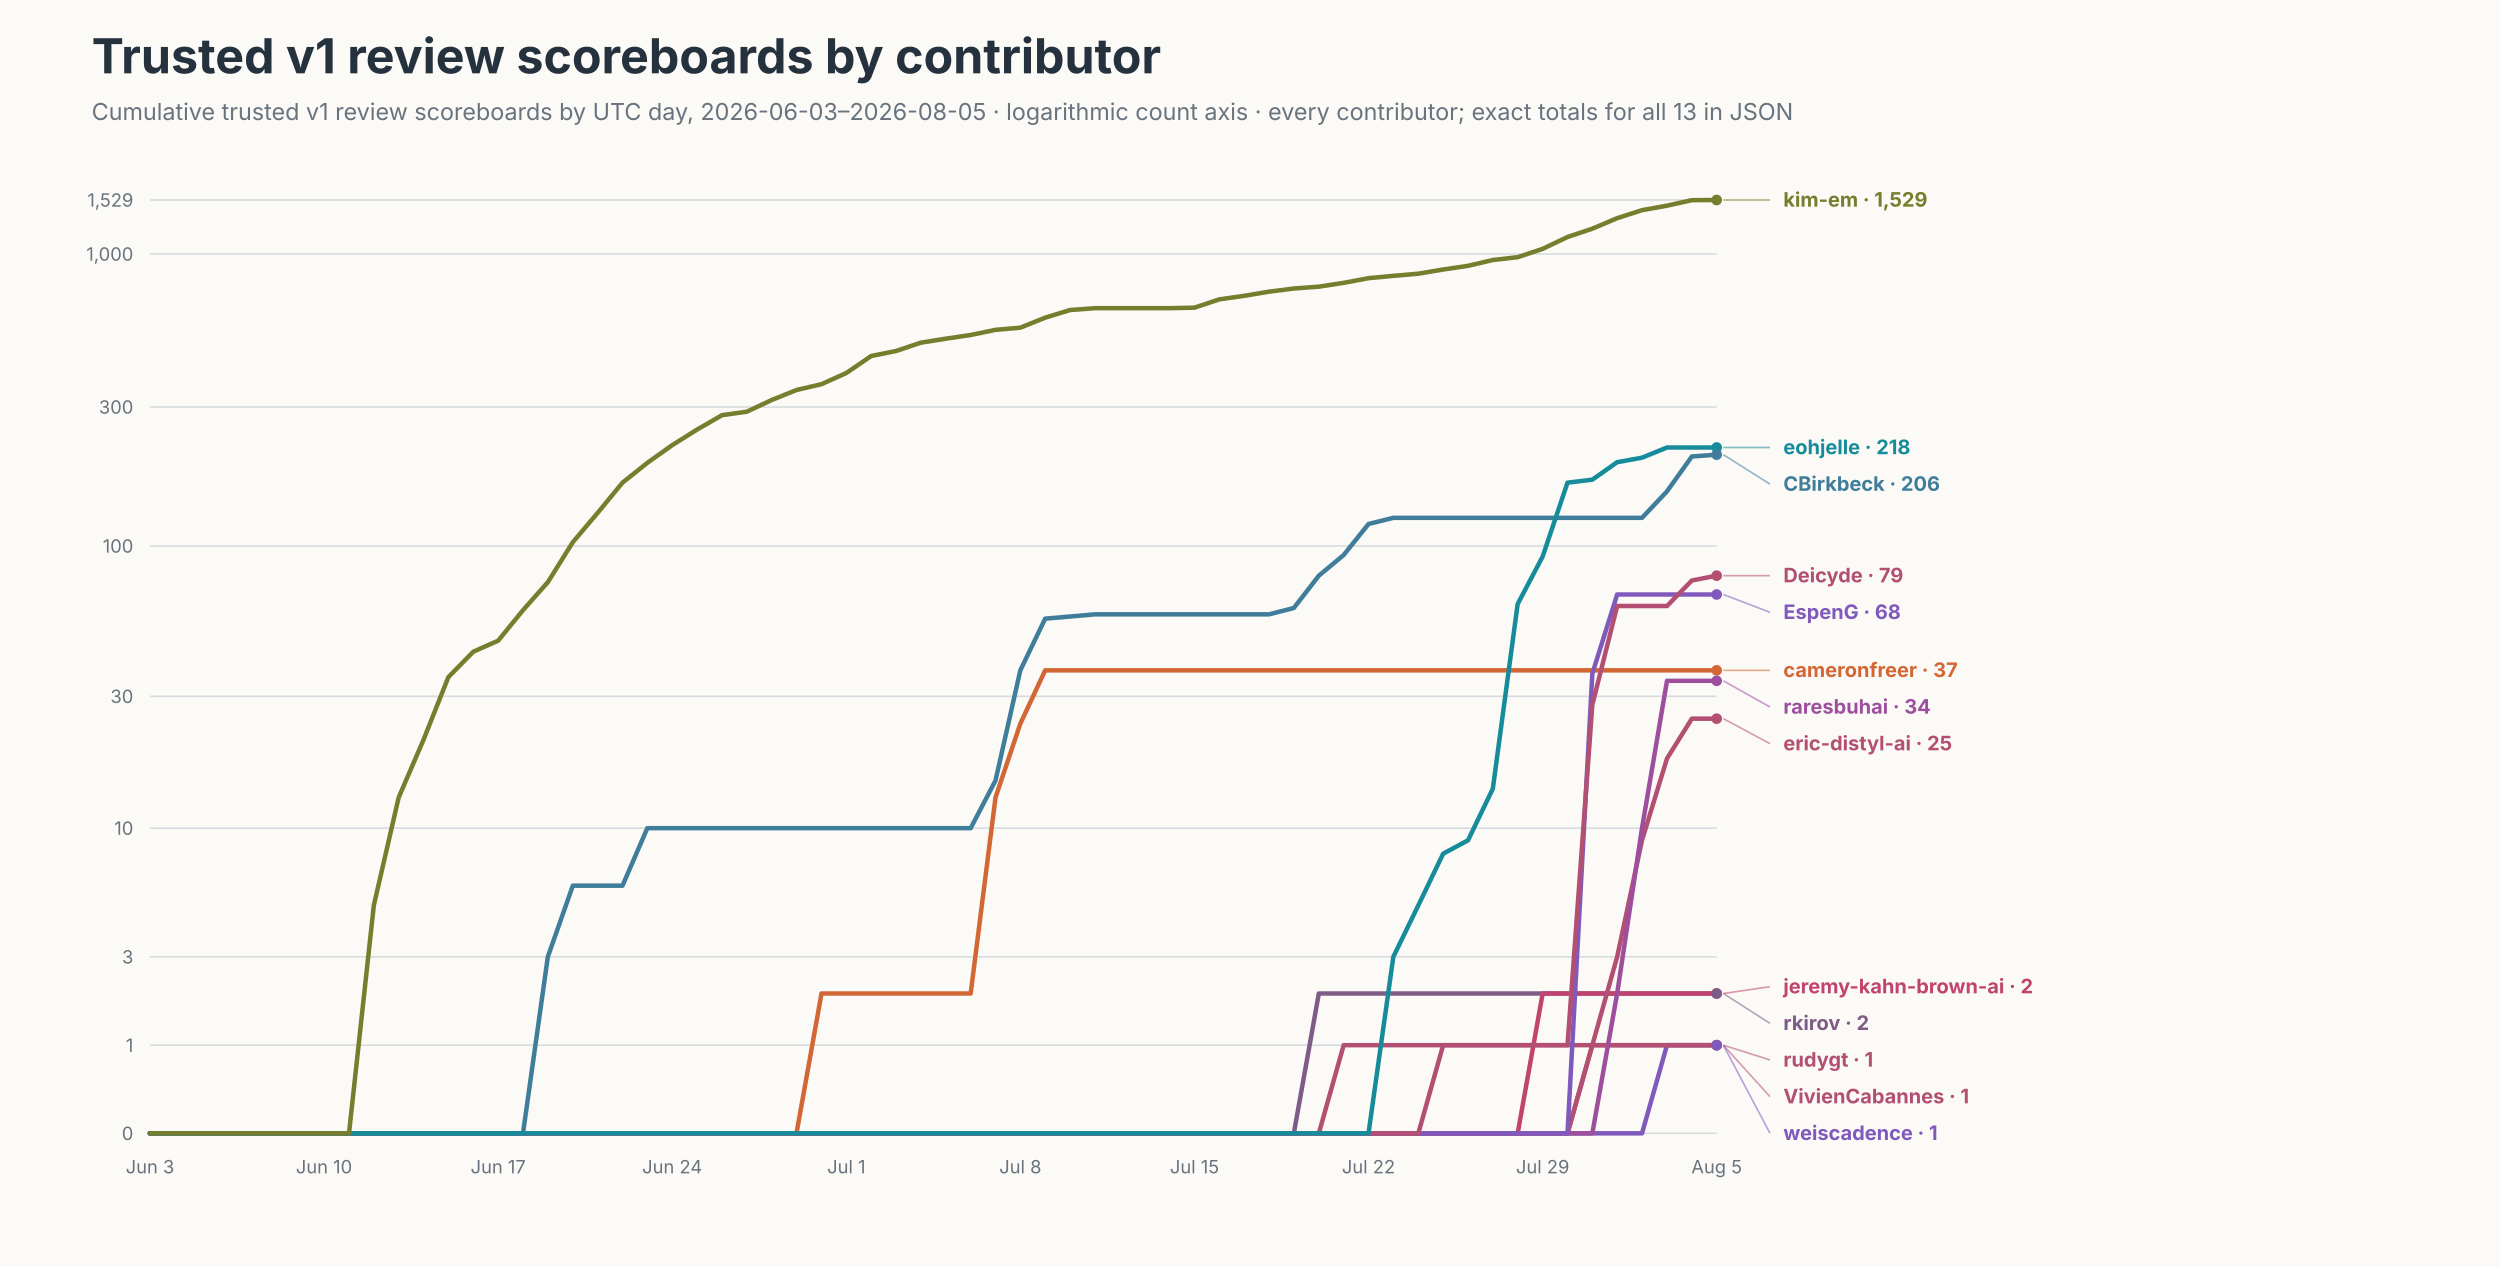
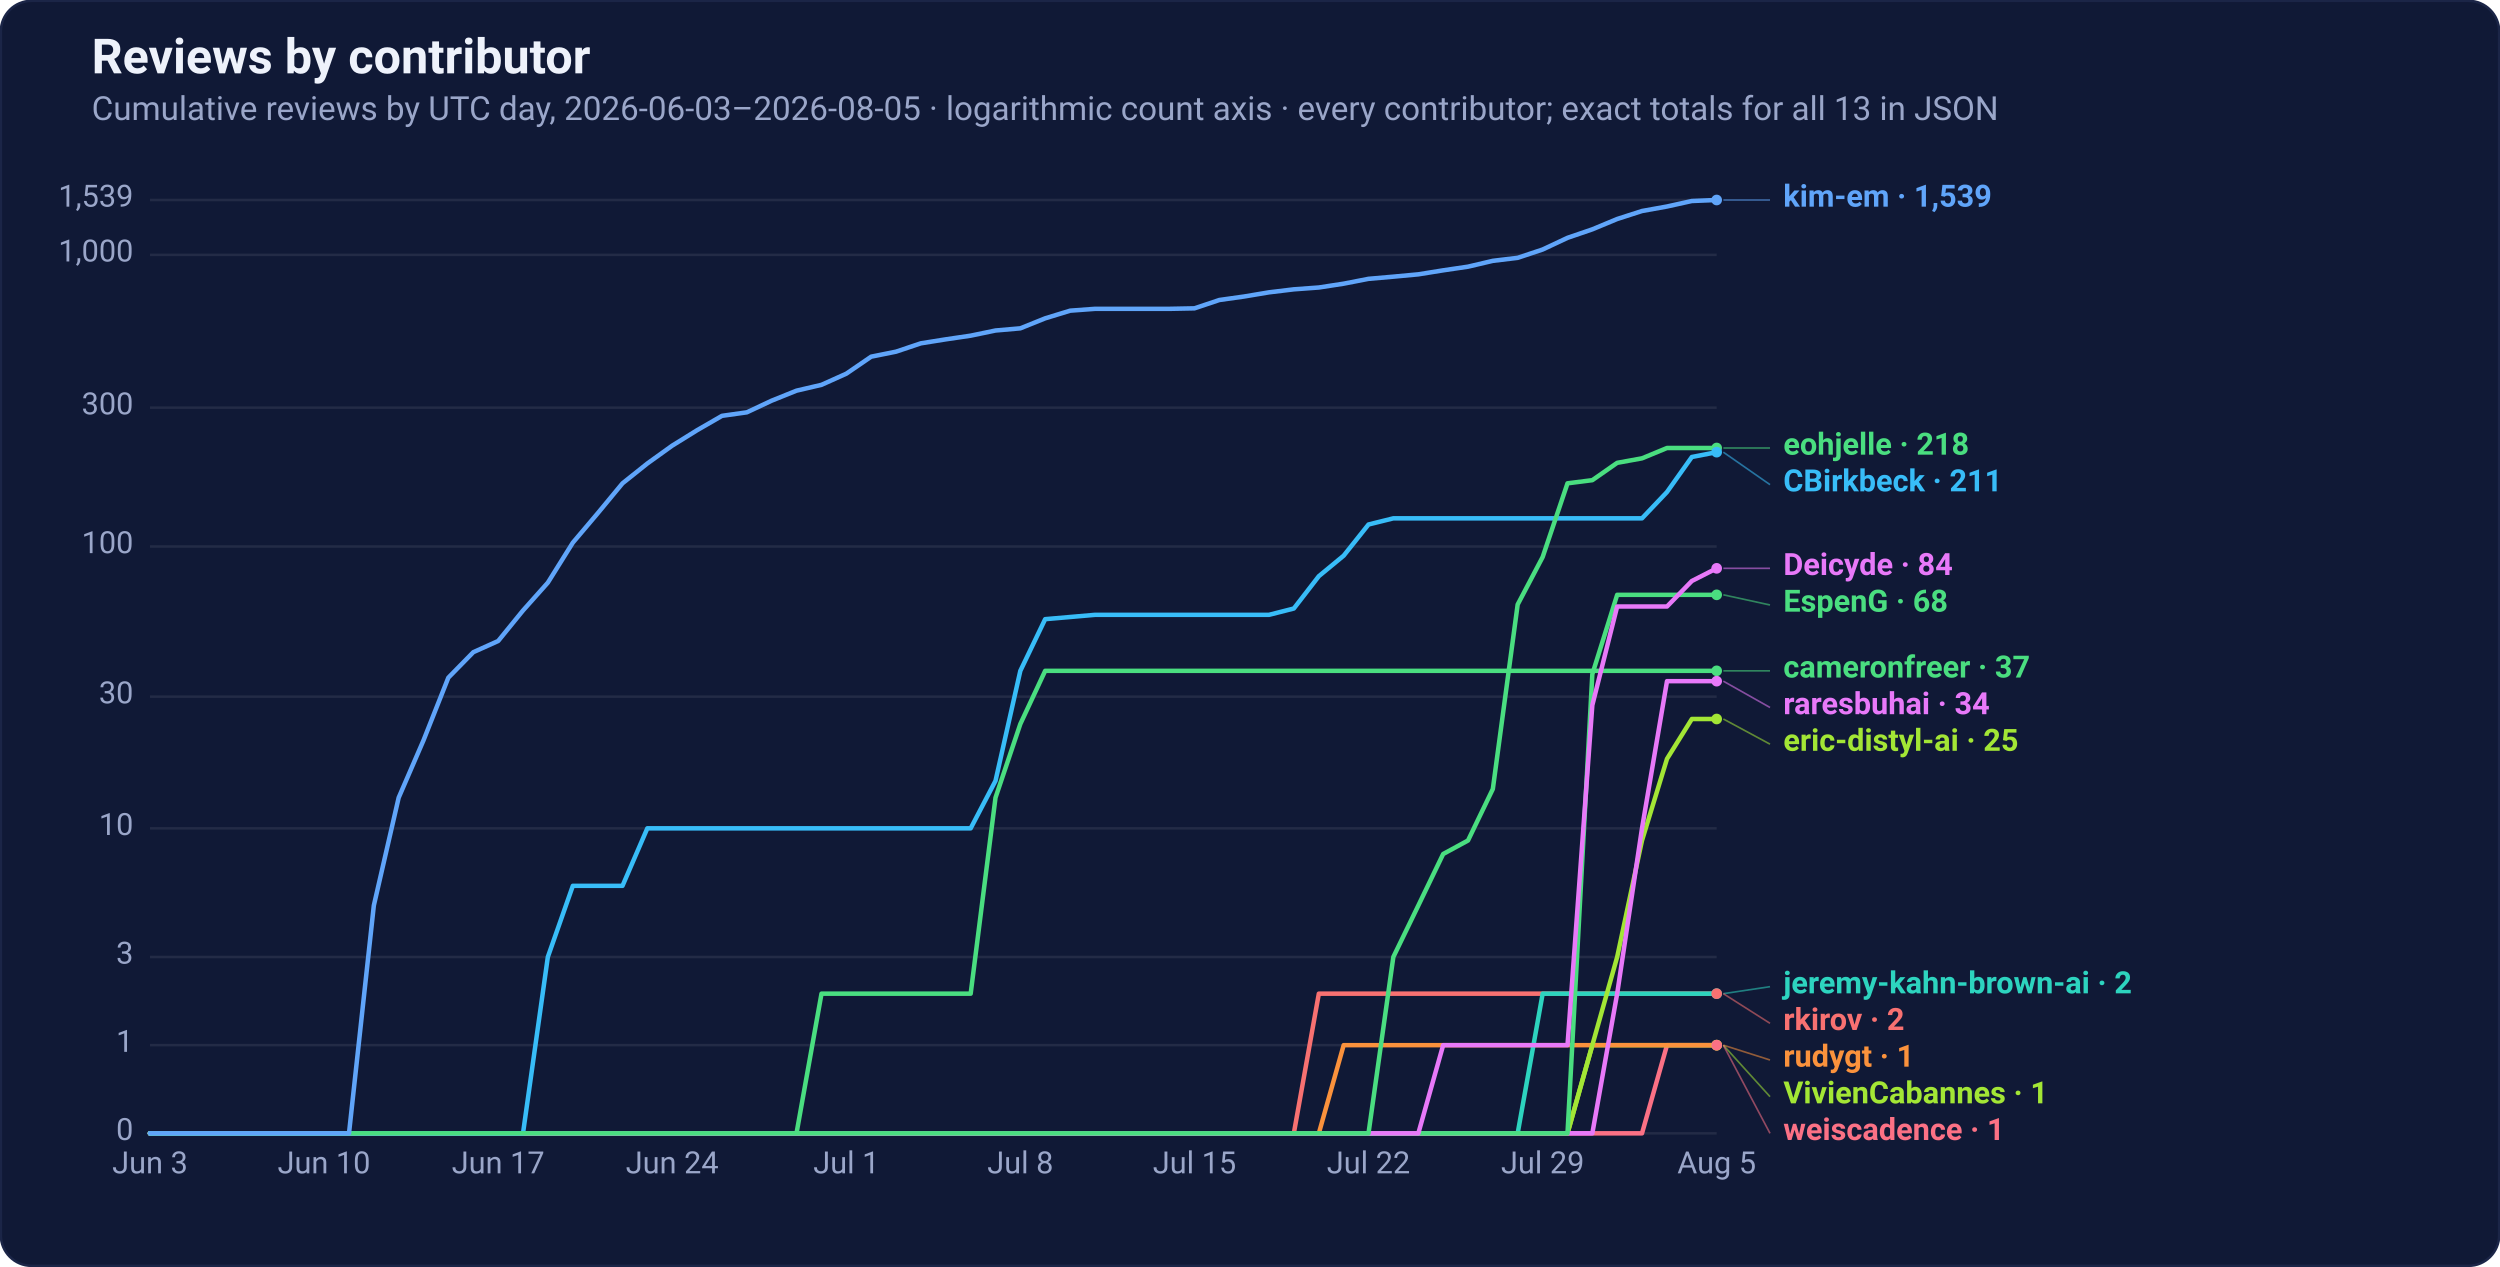
- <svg xmlns="http://www.w3.org/2000/svg" width="1500" height="760" viewBox="0 0 1500 760" role="img" aria-label="Trusted v1 review scoreboards by contributor">
-   <rect width="100%" height="100%" fill="#fbfaf7" />
-   <style>text{font-family:Inter,ui-sans-serif,system-ui,sans-serif;fill:#25313d}.title{font-size:29px;font-weight:700}.subtitle{font-size:14px;fill:#68737e}.tick{font-size:11px;fill:#68737e}.label{font-size:12px;font-weight:650}.grid{stroke:#d8dce0;stroke-width:1}.leader{stroke-width:1;opacity:.55}</style>
-   <text x="55" y="44" class="title">Trusted v1 review scoreboards by contributor</text>
-   <text x="55" y="72" class="subtitle">Cumulative trusted v1 review scoreboards by UTC day, 2026-06-03–2026-08-05 · logarithmic count axis · every contributor; exact totals for all 13 in JSON</text>
+ <svg xmlns="http://www.w3.org/2000/svg" viewBox="0 0 1500 760" role="img" aria-label="Reviews by contributor">
+   <style>text{font-family:ui-sans-serif,system-ui,-apple-system,'Segoe UI',Roboto,sans-serif;fill:#eef2fb}.title{font-size:29.1px;font-weight:600}.subtitle{font-size:19.9px;fill:#9aa6c9}.tick{font-size:18.4px;fill:#9aa6c9}.grid{stroke:rgba(255,255,255,0.08);stroke-width:1.5}.axis{stroke:rgba(255,255,255,0.18);stroke-width:1.5}.label{font-size:18.4px;font-weight:600}.leader{stroke-width:1;opacity:.55}</style>
+   <rect x="0.5" y="0.5" width="1499" height="759" rx="18.4" fill="#101936" stroke="#1b2547" stroke-width="1.5" />
+   <text x="55" y="44" class="title">Reviews by contributor</text>
+   <text x="55" y="72" class="subtitle">Cumulative reviews by UTC day, 2026-06-03–2026-08-05 · logarithmic count axis · every contributor; exact totals for all 13 in JSON</text>
  <line x1="90" y1="680.0" x2="1030" y2="680.0" class="grid" />
  <text x="80" y="684.0" text-anchor="end" class="tick">0</text>
  <line x1="90" y1="627.1" x2="1030" y2="627.1" class="grid" />
  <text x="80" y="631.1" text-anchor="end" class="tick">1</text>
-   <line x1="90" y1="574.1" x2="1030" y2="574.1" class="grid" />
-   <text x="80" y="578.1" text-anchor="end" class="tick">3</text>
-   <line x1="90" y1="496.9" x2="1030" y2="496.9" class="grid" />
-   <text x="80" y="500.9" text-anchor="end" class="tick">10</text>
-   <line x1="90" y1="417.8" x2="1030" y2="417.8" class="grid" />
-   <text x="80" y="421.8" text-anchor="end" class="tick">30</text>
-   <line x1="90" y1="327.6" x2="1030" y2="327.6" class="grid" />
-   <text x="80" y="331.6" text-anchor="end" class="tick">100</text>
-   <line x1="90" y1="244.2" x2="1030" y2="244.2" class="grid" />
-   <text x="80" y="248.2" text-anchor="end" class="tick">300</text>
-   <line x1="90" y1="152.4" x2="1030" y2="152.4" class="grid" />
-   <text x="80" y="156.4" text-anchor="end" class="tick">1,000</text>
+   <line x1="90" y1="574.2" x2="1030" y2="574.2" class="grid" />
+   <text x="80" y="578.2" text-anchor="end" class="tick">3</text>
+   <line x1="90" y1="497.0" x2="1030" y2="497.0" class="grid" />
+   <text x="80" y="501.0" text-anchor="end" class="tick">10</text>
+   <line x1="90" y1="418.0" x2="1030" y2="418.0" class="grid" />
+   <text x="80" y="422.0" text-anchor="end" class="tick">30</text>
+   <line x1="90" y1="327.9" x2="1030" y2="327.9" class="grid" />
+   <text x="80" y="331.9" text-anchor="end" class="tick">100</text>
+   <line x1="90" y1="244.6" x2="1030" y2="244.6" class="grid" />
+   <text x="80" y="248.6" text-anchor="end" class="tick">300</text>
+   <line x1="90" y1="152.9" x2="1030" y2="152.9" class="grid" />
+   <text x="80" y="156.9" text-anchor="end" class="tick">1,000</text>
  <line x1="90" y1="120.0" x2="1030" y2="120.0" class="grid" />
-   <text x="80" y="124.0" text-anchor="end" class="tick">1,529</text>
-   <polyline points="90.0,680.0 104.9,680.0 119.8,680.0 134.8,680.0 149.7,680.0 164.6,680.0 179.5,680.0 194.4,680.0 209.4,680.0 224.3,680.0 239.2,680.0 254.1,680.0 269.0,680.0 284.0,680.0 298.9,680.0 313.8,680.0 328.7,680.0 343.7,680.0 358.6,680.0 373.5,680.0 388.4,680.0 403.3,680.0 418.3,680.0 433.2,680.0 448.1,680.0 463.0,680.0 477.9,680.0 492.9,680.0 507.8,680.0 522.7,680.0 537.6,680.0 552.5,680.0 567.5,680.0 582.4,680.0 597.3,680.0 612.2,680.0 627.1,680.0 642.1,680.0 657.0,680.0 671.9,680.0 686.8,680.0 701.7,680.0 716.7,680.0 731.6,680.0 746.5,680.0 761.4,680.0 776.3,680.0 791.3,680.0 806.2,680.0 821.1,680.0 836.0,680.0 851.0,680.0 865.9,680.0 880.8,680.0 895.7,680.0 910.6,680.0 925.6,680.0 940.5,680.0 955.4,680.0 970.3,680.0 985.2,680.0 1000.2,627.1 1015.1,627.1 1030.0,627.1" fill="none" stroke="#8059bd" stroke-width="2.7" stroke-linejoin="round" stroke-linecap="round" />
-   <polyline points="90.0,680.0 104.9,680.0 119.8,680.0 134.8,680.0 149.7,680.0 164.6,680.0 179.5,680.0 194.4,680.0 209.4,680.0 224.3,680.0 239.2,680.0 254.1,680.0 269.0,680.0 284.0,680.0 298.9,680.0 313.8,680.0 328.7,680.0 343.7,680.0 358.6,680.0 373.5,680.0 388.4,680.0 403.3,680.0 418.3,680.0 433.2,680.0 448.1,680.0 463.0,680.0 477.9,680.0 492.9,680.0 507.8,680.0 522.7,680.0 537.6,680.0 552.5,680.0 567.5,680.0 582.4,680.0 597.3,680.0 612.2,680.0 627.1,680.0 642.1,680.0 657.0,680.0 671.9,680.0 686.8,680.0 701.7,680.0 716.7,680.0 731.6,680.0 746.5,680.0 761.4,680.0 776.3,680.0 791.3,680.0 806.2,680.0 821.1,680.0 836.0,680.0 851.0,680.0 865.9,680.0 880.8,680.0 895.7,680.0 910.6,680.0 925.6,680.0 940.5,680.0 955.4,627.1 970.3,627.1 985.2,627.1 1000.2,627.1 1015.1,627.1 1030.0,627.1" fill="none" stroke="#b24f72" stroke-width="2.7" stroke-linejoin="round" stroke-linecap="round" />
-   <polyline points="90.0,680.0 104.9,680.0 119.8,680.0 134.8,680.0 149.7,680.0 164.6,680.0 179.5,680.0 194.4,680.0 209.4,680.0 224.3,680.0 239.2,680.0 254.1,680.0 269.0,680.0 284.0,680.0 298.9,680.0 313.8,680.0 328.7,680.0 343.7,680.0 358.6,680.0 373.5,680.0 388.4,680.0 403.3,680.0 418.3,680.0 433.2,680.0 448.1,680.0 463.0,680.0 477.9,680.0 492.9,680.0 507.8,680.0 522.7,680.0 537.6,680.0 552.5,680.0 567.5,680.0 582.4,680.0 597.3,680.0 612.2,680.0 627.1,680.0 642.1,680.0 657.0,680.0 671.9,680.0 686.8,680.0 701.7,680.0 716.7,680.0 731.6,680.0 746.5,680.0 761.4,680.0 776.3,680.0 791.3,680.0 806.2,627.1 821.1,627.1 836.0,627.1 851.0,627.1 865.9,627.1 880.8,627.1 895.7,627.1 910.6,627.1 925.6,627.1 940.5,627.1 955.4,627.1 970.3,627.1 985.2,627.1 1000.2,627.1 1015.1,627.1 1030.0,627.1" fill="none" stroke="#b24f72" stroke-width="2.7" stroke-linejoin="round" stroke-linecap="round" />
-   <polyline points="90.0,680.0 104.9,680.0 119.8,680.0 134.8,680.0 149.7,680.0 164.6,680.0 179.5,680.0 194.4,680.0 209.4,680.0 224.3,680.0 239.2,680.0 254.1,680.0 269.0,680.0 284.0,680.0 298.9,680.0 313.8,680.0 328.7,680.0 343.7,680.0 358.6,680.0 373.5,680.0 388.4,680.0 403.3,680.0 418.3,680.0 433.2,680.0 448.1,680.0 463.0,680.0 477.9,680.0 492.9,680.0 507.8,680.0 522.7,680.0 537.6,680.0 552.5,680.0 567.5,680.0 582.4,680.0 597.3,680.0 612.2,680.0 627.1,680.0 642.1,680.0 657.0,680.0 671.9,680.0 686.8,680.0 701.7,680.0 716.7,680.0 731.6,680.0 746.5,680.0 761.4,680.0 776.3,680.0 791.3,596.1 806.2,596.1 821.1,596.1 836.0,596.1 851.0,596.1 865.9,596.1 880.8,596.1 895.7,596.1 910.6,596.1 925.6,596.1 940.5,596.1 955.4,596.1 970.3,596.1 985.2,596.1 1000.2,596.1 1015.1,596.1 1030.0,596.1" fill="none" stroke="#7f5c87" stroke-width="2.7" stroke-linejoin="round" stroke-linecap="round" />
-   <polyline points="90.0,680.0 104.9,680.0 119.8,680.0 134.8,680.0 149.7,680.0 164.6,680.0 179.5,680.0 194.4,680.0 209.4,680.0 224.3,680.0 239.2,680.0 254.1,680.0 269.0,680.0 284.0,680.0 298.9,680.0 313.8,680.0 328.7,680.0 343.7,680.0 358.6,680.0 373.5,680.0 388.4,680.0 403.3,680.0 418.3,680.0 433.2,680.0 448.1,680.0 463.0,680.0 477.9,680.0 492.9,680.0 507.8,680.0 522.7,680.0 537.6,680.0 552.5,680.0 567.5,680.0 582.4,680.0 597.3,680.0 612.2,680.0 627.1,680.0 642.1,680.0 657.0,680.0 671.9,680.0 686.8,680.0 701.7,680.0 716.7,680.0 731.6,680.0 746.5,680.0 761.4,680.0 776.3,680.0 791.3,680.0 806.2,680.0 821.1,680.0 836.0,680.0 851.0,680.0 865.9,680.0 880.8,680.0 895.7,680.0 910.6,680.0 925.6,596.1 940.5,596.1 955.4,596.1 970.3,596.1 985.2,596.1 1000.2,596.1 1015.1,596.1 1030.0,596.1" fill="none" stroke="#c0446e" stroke-width="2.7" stroke-linejoin="round" stroke-linecap="round" />
-   <polyline points="90.0,680.0 104.9,680.0 119.8,680.0 134.8,680.0 149.7,680.0 164.6,680.0 179.5,680.0 194.4,680.0 209.4,680.0 224.3,680.0 239.2,680.0 254.1,680.0 269.0,680.0 284.0,680.0 298.9,680.0 313.8,680.0 328.7,680.0 343.7,680.0 358.6,680.0 373.5,680.0 388.4,680.0 403.3,680.0 418.3,680.0 433.2,680.0 448.1,680.0 463.0,680.0 477.9,680.0 492.9,680.0 507.8,680.0 522.7,680.0 537.6,680.0 552.5,680.0 567.5,680.0 582.4,680.0 597.3,680.0 612.2,680.0 627.1,680.0 642.1,680.0 657.0,680.0 671.9,680.0 686.8,680.0 701.7,680.0 716.7,680.0 731.6,680.0 746.5,680.0 761.4,680.0 776.3,680.0 791.3,680.0 806.2,680.0 821.1,680.0 836.0,680.0 851.0,680.0 865.9,680.0 880.8,680.0 895.7,680.0 910.6,680.0 925.6,680.0 940.5,680.0 955.4,627.1 970.3,574.1 985.2,504.2 1000.2,455.1 1015.1,431.2 1030.0,431.2" fill="none" stroke="#b24f72" stroke-width="2.7" stroke-linejoin="round" stroke-linecap="round" />
-   <polyline points="90.0,680.0 104.9,680.0 119.8,680.0 134.8,680.0 149.7,680.0 164.6,680.0 179.5,680.0 194.4,680.0 209.4,680.0 224.3,680.0 239.2,680.0 254.1,680.0 269.0,680.0 284.0,680.0 298.9,680.0 313.8,680.0 328.7,680.0 343.7,680.0 358.6,680.0 373.5,680.0 388.4,680.0 403.3,680.0 418.3,680.0 433.2,680.0 448.1,680.0 463.0,680.0 477.9,680.0 492.9,680.0 507.8,680.0 522.7,680.0 537.6,680.0 552.5,680.0 567.5,680.0 582.4,680.0 597.3,680.0 612.2,680.0 627.1,680.0 642.1,680.0 657.0,680.0 671.9,680.0 686.8,680.0 701.7,680.0 716.7,680.0 731.6,680.0 746.5,680.0 761.4,680.0 776.3,680.0 791.3,680.0 806.2,680.0 821.1,680.0 836.0,680.0 851.0,680.0 865.9,680.0 880.8,680.0 895.7,680.0 910.6,680.0 925.6,680.0 940.5,680.0 955.4,680.0 970.3,596.1 985.2,496.9 1000.2,408.5 1015.1,408.5 1030.0,408.5" fill="none" stroke="#9d4f9e" stroke-width="2.7" stroke-linejoin="round" stroke-linecap="round" />
-   <polyline points="90.0,680.0 104.9,680.0 119.8,680.0 134.8,680.0 149.7,680.0 164.6,680.0 179.5,680.0 194.4,680.0 209.4,680.0 224.3,680.0 239.2,680.0 254.1,680.0 269.0,680.0 284.0,680.0 298.9,680.0 313.8,680.0 328.7,680.0 343.7,680.0 358.6,680.0 373.5,680.0 388.4,680.0 403.3,680.0 418.3,680.0 433.2,680.0 448.1,680.0 463.0,680.0 477.9,680.0 492.9,596.1 507.8,596.1 522.7,596.1 537.6,596.1 552.5,596.1 567.5,596.1 582.4,596.1 597.3,478.5 612.2,434.2 627.1,402.2 642.1,402.2 657.0,402.2 671.9,402.2 686.8,402.2 701.7,402.2 716.7,402.2 731.6,402.2 746.5,402.2 761.4,402.2 776.3,402.2 791.3,402.2 806.2,402.2 821.1,402.2 836.0,402.2 851.0,402.2 865.9,402.2 880.8,402.2 895.7,402.2 910.6,402.2 925.6,402.2 940.5,402.2 955.4,402.2 970.3,402.2 985.2,402.2 1000.2,402.2 1015.1,402.2 1030.0,402.2" fill="none" stroke="#d26735" stroke-width="2.7" stroke-linejoin="round" stroke-linecap="round" />
-   <polyline points="90.0,680.0 104.9,680.0 119.8,680.0 134.8,680.0 149.7,680.0 164.6,680.0 179.5,680.0 194.4,680.0 209.4,680.0 224.3,680.0 239.2,680.0 254.1,680.0 269.0,680.0 284.0,680.0 298.9,680.0 313.8,680.0 328.7,680.0 343.7,680.0 358.6,680.0 373.5,680.0 388.4,680.0 403.3,680.0 418.3,680.0 433.2,680.0 448.1,680.0 463.0,680.0 477.9,680.0 492.9,680.0 507.8,680.0 522.7,680.0 537.6,680.0 552.5,680.0 567.5,680.0 582.4,680.0 597.3,680.0 612.2,680.0 627.1,680.0 642.1,680.0 657.0,680.0 671.9,680.0 686.8,680.0 701.7,680.0 716.7,680.0 731.6,680.0 746.5,680.0 761.4,680.0 776.3,680.0 791.3,680.0 806.2,680.0 821.1,680.0 836.0,680.0 851.0,680.0 865.9,680.0 880.8,680.0 895.7,680.0 910.6,680.0 925.6,680.0 940.5,680.0 955.4,404.2 970.3,356.7 985.2,356.7 1000.2,356.7 1015.1,356.7 1030.0,356.7" fill="none" stroke="#8059bd" stroke-width="2.7" stroke-linejoin="round" stroke-linecap="round" />
-   <polyline points="90.0,680.0 104.9,680.0 119.8,680.0 134.8,680.0 149.7,680.0 164.6,680.0 179.5,680.0 194.4,680.0 209.4,680.0 224.3,680.0 239.2,680.0 254.1,680.0 269.0,680.0 284.0,680.0 298.9,680.0 313.8,680.0 328.7,680.0 343.7,680.0 358.6,680.0 373.5,680.0 388.4,680.0 403.3,680.0 418.3,680.0 433.2,680.0 448.1,680.0 463.0,680.0 477.9,680.0 492.9,680.0 507.8,680.0 522.7,680.0 537.6,680.0 552.5,680.0 567.5,680.0 582.4,680.0 597.3,680.0 612.2,680.0 627.1,680.0 642.1,680.0 657.0,680.0 671.9,680.0 686.8,680.0 701.7,680.0 716.7,680.0 731.6,680.0 746.5,680.0 761.4,680.0 776.3,680.0 791.3,680.0 806.2,680.0 821.1,680.0 836.0,680.0 851.0,680.0 865.9,627.1 880.8,627.1 895.7,627.1 910.6,627.1 925.6,627.1 940.5,627.1 955.4,422.9 970.3,363.6 985.2,363.6 1000.2,363.6 1015.1,348.3 1030.0,345.4" fill="none" stroke="#b24f72" stroke-width="2.7" stroke-linejoin="round" stroke-linecap="round" />
-   <polyline points="90.0,680.0 104.9,680.0 119.8,680.0 134.8,680.0 149.7,680.0 164.6,680.0 179.5,680.0 194.4,680.0 209.4,680.0 224.3,680.0 239.2,680.0 254.1,680.0 269.0,680.0 284.0,680.0 298.9,680.0 313.8,680.0 328.7,574.1 343.7,531.4 358.6,531.4 373.5,531.4 388.4,496.9 403.3,496.9 418.3,496.9 433.2,496.9 448.1,496.9 463.0,496.9 477.9,496.9 492.9,496.9 507.8,496.9 522.7,496.9 537.6,496.9 552.5,496.9 567.5,496.9 582.4,496.9 597.3,468.3 612.2,402.2 627.1,371.2 642.1,369.9 657.0,368.6 671.9,368.6 686.8,368.6 701.7,368.6 716.7,368.6 731.6,368.6 746.5,368.6 761.4,368.6 776.3,364.8 791.3,345.4 806.2,333.0 821.1,314.4 836.0,310.7 851.0,310.7 865.9,310.7 880.8,310.7 895.7,310.7 910.6,310.7 925.6,310.7 940.5,310.7 955.4,310.7 970.3,310.7 985.2,310.7 1000.2,294.8 1015.1,273.9 1030.0,272.8" fill="none" stroke="#3f7d9a" stroke-width="2.7" stroke-linejoin="round" stroke-linecap="round" />
-   <polyline points="90.0,680.0 104.9,680.0 119.8,680.0 134.8,680.0 149.7,680.0 164.6,680.0 179.5,680.0 194.4,680.0 209.4,680.0 224.3,680.0 239.2,680.0 254.1,680.0 269.0,680.0 284.0,680.0 298.9,680.0 313.8,680.0 328.7,680.0 343.7,680.0 358.6,680.0 373.5,680.0 388.4,680.0 403.3,680.0 418.3,680.0 433.2,680.0 448.1,680.0 463.0,680.0 477.9,680.0 492.9,680.0 507.8,680.0 522.7,680.0 537.6,680.0 552.5,680.0 567.5,680.0 582.4,680.0 597.3,680.0 612.2,680.0 627.1,680.0 642.1,680.0 657.0,680.0 671.9,680.0 686.8,680.0 701.7,680.0 716.7,680.0 731.6,680.0 746.5,680.0 761.4,680.0 776.3,680.0 791.3,680.0 806.2,680.0 821.1,680.0 836.0,574.1 851.0,543.2 865.9,512.2 880.8,504.2 895.7,473.2 910.6,362.4 925.6,333.9 940.5,289.6 955.4,287.8 970.3,277.3 985.2,274.6 1000.2,268.5 1015.1,268.5 1030.0,268.5" fill="none" stroke="#168b99" stroke-width="2.7" stroke-linejoin="round" stroke-linecap="round" />
-   <polyline points="90.0,680.0 104.9,680.0 119.8,680.0 134.8,680.0 149.7,680.0 164.6,680.0 179.5,680.0 194.4,680.0 209.4,680.0 224.3,543.2 239.2,478.5 254.1,443.9 269.0,406.3 284.0,391.0 298.9,384.4 313.8,366.1 328.7,349.3 343.7,325.3 358.6,307.7 373.5,289.6 388.4,277.7 403.3,267.1 418.3,257.7 433.2,249.1 448.1,247.0 463.0,240.0 477.9,234.0 492.9,230.5 507.8,223.8 522.7,213.6 537.6,210.6 552.5,205.6 567.5,203.2 582.4,201.0 597.3,197.9 612.2,196.6 627.1,190.6 642.1,186.0 657.0,184.9 671.9,184.9 686.8,184.9 701.7,184.9 716.7,184.6 731.6,179.6 746.5,177.5 761.4,175.0 776.3,173.1 791.3,172.0 806.2,169.7 821.1,166.9 836.0,165.5 851.0,164.2 865.9,161.7 880.8,159.5 895.7,156.0 910.6,154.3 925.6,149.3 940.5,142.2 955.4,137.2 970.3,130.9 985.2,126.1 1000.2,123.4 1015.1,120.1 1030.0,120.0" fill="none" stroke="#767d2c" stroke-width="2.7" stroke-linejoin="round" stroke-linecap="round" />
-   <line x1="1034" y1="120.0" x2="1062" y2="120.0" stroke="#767d2c" class="leader" />
-   <circle cx="1030" cy="120.0" r="3.2" fill="#767d2c" />
-   <text x="1070" y="124.0" class="label" style="fill:#767d2c">kim-em · 1,529</text>
-   <line x1="1034" y1="268.5" x2="1062" y2="268.5" stroke="#168b99" class="leader" />
-   <circle cx="1030" cy="268.5" r="3.2" fill="#168b99" />
-   <text x="1070" y="272.5" class="label" style="fill:#168b99">eohjelle · 218</text>
-   <line x1="1034" y1="272.8" x2="1062" y2="290.5" stroke="#3f7d9a" class="leader" />
-   <circle cx="1030" cy="272.8" r="3.2" fill="#3f7d9a" />
-   <text x="1070" y="294.5" class="label" style="fill:#3f7d9a">CBirkbeck · 206</text>
-   <line x1="1034" y1="345.4" x2="1062" y2="345.4" stroke="#b24f72" class="leader" />
-   <circle cx="1030" cy="345.4" r="3.2" fill="#b24f72" />
-   <text x="1070" y="349.4" class="label" style="fill:#b24f72">Deicyde · 79</text>
-   <line x1="1034" y1="356.7" x2="1062" y2="367.4" stroke="#8059bd" class="leader" />
-   <circle cx="1030" cy="356.7" r="3.2" fill="#8059bd" />
-   <text x="1070" y="371.4" class="label" style="fill:#8059bd">EspenG · 68</text>
-   <line x1="1034" y1="402.2" x2="1062" y2="402.2" stroke="#d26735" class="leader" />
-   <circle cx="1030" cy="402.2" r="3.2" fill="#d26735" />
-   <text x="1070" y="406.2" class="label" style="fill:#d26735">cameronfreer · 37</text>
-   <line x1="1034" y1="408.5" x2="1062" y2="424.2" stroke="#9d4f9e" class="leader" />
-   <circle cx="1030" cy="408.5" r="3.2" fill="#9d4f9e" />
-   <text x="1070" y="428.2" class="label" style="fill:#9d4f9e">raresbuhai · 34</text>
-   <line x1="1034" y1="431.2" x2="1062" y2="446.2" stroke="#b24f72" class="leader" />
-   <circle cx="1030" cy="431.2" r="3.2" fill="#b24f72" />
-   <text x="1070" y="450.2" class="label" style="fill:#b24f72">eric-distyl-ai · 25</text>
-   <line x1="1034" y1="596.1" x2="1062" y2="592.0" stroke="#c0446e" class="leader" />
-   <circle cx="1030" cy="596.1" r="3.2" fill="#c0446e" />
-   <text x="1070" y="596.0" class="label" style="fill:#c0446e">jeremy-kahn-brown-ai · 2</text>
-   <line x1="1034" y1="596.1" x2="1062" y2="614.0" stroke="#7f5c87" class="leader" />
-   <circle cx="1030" cy="596.1" r="3.2" fill="#7f5c87" />
-   <text x="1070" y="618.0" class="label" style="fill:#7f5c87">rkirov · 2</text>
-   <line x1="1034" y1="627.1" x2="1062" y2="636.0" stroke="#b24f72" class="leader" />
-   <circle cx="1030" cy="627.1" r="3.2" fill="#b24f72" />
-   <text x="1070" y="640.0" class="label" style="fill:#b24f72">rudygt · 1</text>
-   <line x1="1034" y1="627.1" x2="1062" y2="658.0" stroke="#b24f72" class="leader" />
-   <circle cx="1030" cy="627.1" r="3.2" fill="#b24f72" />
-   <text x="1070" y="662.0" class="label" style="fill:#b24f72">VivienCabannes · 1</text>
-   <line x1="1034" y1="627.1" x2="1062" y2="680.0" stroke="#8059bd" class="leader" />
-   <circle cx="1030" cy="627.1" r="3.2" fill="#8059bd" />
-   <text x="1070" y="684.0" class="label" style="fill:#8059bd">weiscadence · 1</text>
+   <text x="80" y="124.0" text-anchor="end" class="tick">1,539</text>
+   <polyline points="90.0,680.0 104.9,680.0 119.8,680.0 134.8,680.0 149.7,680.0 164.6,680.0 179.5,680.0 194.4,680.0 209.4,680.0 224.3,680.0 239.2,680.0 254.1,680.0 269.0,680.0 284.0,680.0 298.9,680.0 313.8,680.0 328.7,680.0 343.7,680.0 358.6,680.0 373.5,680.0 388.4,680.0 403.3,680.0 418.3,680.0 433.2,680.0 448.1,680.0 463.0,680.0 477.9,680.0 492.9,680.0 507.8,680.0 522.7,680.0 537.6,680.0 552.5,680.0 567.5,680.0 582.4,680.0 597.3,680.0 612.2,680.0 627.1,680.0 642.1,680.0 657.0,680.0 671.9,680.0 686.8,680.0 701.7,680.0 716.7,680.0 731.6,680.0 746.5,680.0 761.4,680.0 776.3,680.0 791.3,680.0 806.2,680.0 821.1,680.0 836.0,680.0 851.0,680.0 865.9,680.0 880.8,680.0 895.7,680.0 910.6,680.0 925.6,680.0 940.5,680.0 955.4,680.0 970.3,680.0 985.2,680.0 1000.2,627.1 1015.1,627.1 1030.0,627.1" fill="none" stroke="#fb7185" stroke-width="2.7" stroke-linejoin="round" stroke-linecap="round" />
+   <polyline points="90.0,680.0 104.9,680.0 119.8,680.0 134.8,680.0 149.7,680.0 164.6,680.0 179.5,680.0 194.4,680.0 209.4,680.0 224.3,680.0 239.2,680.0 254.1,680.0 269.0,680.0 284.0,680.0 298.9,680.0 313.8,680.0 328.7,680.0 343.7,680.0 358.6,680.0 373.5,680.0 388.4,680.0 403.3,680.0 418.3,680.0 433.2,680.0 448.1,680.0 463.0,680.0 477.9,680.0 492.9,680.0 507.8,680.0 522.7,680.0 537.6,680.0 552.5,680.0 567.5,680.0 582.4,680.0 597.3,680.0 612.2,680.0 627.1,680.0 642.1,680.0 657.0,680.0 671.9,680.0 686.8,680.0 701.7,680.0 716.7,680.0 731.6,680.0 746.5,680.0 761.4,680.0 776.3,680.0 791.3,680.0 806.2,680.0 821.1,680.0 836.0,680.0 851.0,680.0 865.9,680.0 880.8,680.0 895.7,680.0 910.6,680.0 925.6,680.0 940.5,680.0 955.4,627.1 970.3,627.1 985.2,627.1 1000.2,627.1 1015.1,627.1 1030.0,627.1" fill="none" stroke="#a3e635" stroke-width="2.7" stroke-linejoin="round" stroke-linecap="round" />
+   <polyline points="90.0,680.0 104.9,680.0 119.8,680.0 134.8,680.0 149.7,680.0 164.6,680.0 179.5,680.0 194.4,680.0 209.4,680.0 224.3,680.0 239.2,680.0 254.1,680.0 269.0,680.0 284.0,680.0 298.9,680.0 313.8,680.0 328.7,680.0 343.7,680.0 358.6,680.0 373.5,680.0 388.4,680.0 403.3,680.0 418.3,680.0 433.2,680.0 448.1,680.0 463.0,680.0 477.9,680.0 492.9,680.0 507.8,680.0 522.7,680.0 537.6,680.0 552.5,680.0 567.5,680.0 582.4,680.0 597.3,680.0 612.2,680.0 627.1,680.0 642.1,680.0 657.0,680.0 671.9,680.0 686.8,680.0 701.7,680.0 716.7,680.0 731.6,680.0 746.5,680.0 761.4,680.0 776.3,680.0 791.3,680.0 806.2,627.1 821.1,627.1 836.0,627.1 851.0,627.1 865.9,627.1 880.8,627.1 895.7,627.1 910.6,627.1 925.6,627.1 940.5,627.1 955.4,627.1 970.3,627.1 985.2,627.1 1000.2,627.1 1015.1,627.1 1030.0,627.1" fill="none" stroke="#fb923c" stroke-width="2.7" stroke-linejoin="round" stroke-linecap="round" />
+   <polyline points="90.0,680.0 104.9,680.0 119.8,680.0 134.8,680.0 149.7,680.0 164.6,680.0 179.5,680.0 194.4,680.0 209.4,680.0 224.3,680.0 239.2,680.0 254.1,680.0 269.0,680.0 284.0,680.0 298.9,680.0 313.8,680.0 328.7,680.0 343.7,680.0 358.6,680.0 373.5,680.0 388.4,680.0 403.3,680.0 418.3,680.0 433.2,680.0 448.1,680.0 463.0,680.0 477.9,680.0 492.9,680.0 507.8,680.0 522.7,680.0 537.6,680.0 552.5,680.0 567.5,680.0 582.4,680.0 597.3,680.0 612.2,680.0 627.1,680.0 642.1,680.0 657.0,680.0 671.9,680.0 686.8,680.0 701.7,680.0 716.7,680.0 731.6,680.0 746.5,680.0 761.4,680.0 776.3,680.0 791.3,596.2 806.2,596.2 821.1,596.2 836.0,596.2 851.0,596.2 865.9,596.2 880.8,596.2 895.7,596.2 910.6,596.2 925.6,596.2 940.5,596.2 955.4,596.2 970.3,596.2 985.2,596.2 1000.2,596.2 1015.1,596.2 1030.0,596.2" fill="none" stroke="#f87171" stroke-width="2.7" stroke-linejoin="round" stroke-linecap="round" />
+   <polyline points="90.0,680.0 104.9,680.0 119.8,680.0 134.8,680.0 149.7,680.0 164.6,680.0 179.5,680.0 194.4,680.0 209.4,680.0 224.3,680.0 239.2,680.0 254.1,680.0 269.0,680.0 284.0,680.0 298.9,680.0 313.8,680.0 328.7,680.0 343.7,680.0 358.6,680.0 373.5,680.0 388.4,680.0 403.3,680.0 418.3,680.0 433.2,680.0 448.1,680.0 463.0,680.0 477.9,680.0 492.9,680.0 507.8,680.0 522.7,680.0 537.6,680.0 552.5,680.0 567.5,680.0 582.4,680.0 597.3,680.0 612.2,680.0 627.1,680.0 642.1,680.0 657.0,680.0 671.9,680.0 686.8,680.0 701.7,680.0 716.7,680.0 731.6,680.0 746.5,680.0 761.4,680.0 776.3,680.0 791.3,680.0 806.2,680.0 821.1,680.0 836.0,680.0 851.0,680.0 865.9,680.0 880.8,680.0 895.7,680.0 910.6,680.0 925.6,596.2 940.5,596.2 955.4,596.2 970.3,596.2 985.2,596.2 1000.2,596.2 1015.1,596.2 1030.0,596.2" fill="none" stroke="#2dd4bf" stroke-width="2.7" stroke-linejoin="round" stroke-linecap="round" />
+   <polyline points="90.0,680.0 104.9,680.0 119.8,680.0 134.8,680.0 149.7,680.0 164.6,680.0 179.5,680.0 194.4,680.0 209.4,680.0 224.3,680.0 239.2,680.0 254.1,680.0 269.0,680.0 284.0,680.0 298.9,680.0 313.8,680.0 328.7,680.0 343.7,680.0 358.6,680.0 373.5,680.0 388.4,680.0 403.3,680.0 418.3,680.0 433.2,680.0 448.1,680.0 463.0,680.0 477.9,680.0 492.9,680.0 507.8,680.0 522.7,680.0 537.6,680.0 552.5,680.0 567.5,680.0 582.4,680.0 597.3,680.0 612.2,680.0 627.1,680.0 642.1,680.0 657.0,680.0 671.9,680.0 686.8,680.0 701.7,680.0 716.7,680.0 731.6,680.0 746.5,680.0 761.4,680.0 776.3,680.0 791.3,680.0 806.2,680.0 821.1,680.0 836.0,680.0 851.0,680.0 865.9,680.0 880.8,680.0 895.7,680.0 910.6,680.0 925.6,680.0 940.5,680.0 955.4,627.1 970.3,574.2 985.2,504.3 1000.2,455.3 1015.1,431.4 1030.0,431.4" fill="none" stroke="#a3e635" stroke-width="2.7" stroke-linejoin="round" stroke-linecap="round" />
+   <polyline points="90.0,680.0 104.9,680.0 119.8,680.0 134.8,680.0 149.7,680.0 164.6,680.0 179.5,680.0 194.4,680.0 209.4,680.0 224.3,680.0 239.2,680.0 254.1,680.0 269.0,680.0 284.0,680.0 298.9,680.0 313.8,680.0 328.7,680.0 343.7,680.0 358.6,680.0 373.5,680.0 388.4,680.0 403.3,680.0 418.3,680.0 433.2,680.0 448.1,680.0 463.0,680.0 477.9,680.0 492.9,680.0 507.8,680.0 522.7,680.0 537.6,680.0 552.5,680.0 567.5,680.0 582.4,680.0 597.3,680.0 612.2,680.0 627.1,680.0 642.1,680.0 657.0,680.0 671.9,680.0 686.8,680.0 701.7,680.0 716.7,680.0 731.6,680.0 746.5,680.0 761.4,680.0 776.3,680.0 791.3,680.0 806.2,680.0 821.1,680.0 836.0,680.0 851.0,680.0 865.9,680.0 880.8,680.0 895.7,680.0 910.6,680.0 925.6,680.0 940.5,680.0 955.4,680.0 970.3,596.2 985.2,497.0 1000.2,408.7 1015.1,408.7 1030.0,408.7" fill="none" stroke="#e879f9" stroke-width="2.7" stroke-linejoin="round" stroke-linecap="round" />
+   <polyline points="90.0,680.0 104.9,680.0 119.8,680.0 134.8,680.0 149.7,680.0 164.6,680.0 179.5,680.0 194.4,680.0 209.4,680.0 224.3,680.0 239.2,680.0 254.1,680.0 269.0,680.0 284.0,680.0 298.9,680.0 313.8,680.0 328.7,680.0 343.7,680.0 358.6,680.0 373.5,680.0 388.4,680.0 403.3,680.0 418.3,680.0 433.2,680.0 448.1,680.0 463.0,680.0 477.9,680.0 492.9,596.2 507.8,596.2 522.7,596.2 537.6,596.2 552.5,596.2 567.5,596.2 582.4,596.2 597.3,478.6 612.2,434.4 627.1,402.5 642.1,402.5 657.0,402.5 671.9,402.5 686.8,402.5 701.7,402.5 716.7,402.5 731.6,402.5 746.5,402.5 761.4,402.5 776.3,402.5 791.3,402.5 806.2,402.5 821.1,402.5 836.0,402.5 851.0,402.5 865.9,402.5 880.8,402.5 895.7,402.5 910.6,402.5 925.6,402.5 940.5,402.5 955.4,402.5 970.3,402.5 985.2,402.5 1000.2,402.5 1015.1,402.5 1030.0,402.5" fill="none" stroke="#4ade80" stroke-width="2.7" stroke-linejoin="round" stroke-linecap="round" />
+   <polyline points="90.0,680.0 104.9,680.0 119.8,680.0 134.8,680.0 149.7,680.0 164.6,680.0 179.5,680.0 194.4,680.0 209.4,680.0 224.3,680.0 239.2,680.0 254.1,680.0 269.0,680.0 284.0,680.0 298.9,680.0 313.8,680.0 328.7,680.0 343.7,680.0 358.6,680.0 373.5,680.0 388.4,680.0 403.3,680.0 418.3,680.0 433.2,680.0 448.1,680.0 463.0,680.0 477.9,680.0 492.9,680.0 507.8,680.0 522.7,680.0 537.6,680.0 552.5,680.0 567.5,680.0 582.4,680.0 597.3,680.0 612.2,680.0 627.1,680.0 642.1,680.0 657.0,680.0 671.9,680.0 686.8,680.0 701.7,680.0 716.7,680.0 731.6,680.0 746.5,680.0 761.4,680.0 776.3,680.0 791.3,680.0 806.2,680.0 821.1,680.0 836.0,680.0 851.0,680.0 865.9,680.0 880.8,680.0 895.7,680.0 910.6,680.0 925.6,680.0 940.5,680.0 955.4,404.5 970.3,356.9 985.2,356.9 1000.2,356.9 1015.1,356.9 1030.0,356.9" fill="none" stroke="#4ade80" stroke-width="2.7" stroke-linejoin="round" stroke-linecap="round" />
+   <polyline points="90.0,680.0 104.9,680.0 119.8,680.0 134.8,680.0 149.7,680.0 164.6,680.0 179.5,680.0 194.4,680.0 209.4,680.0 224.3,680.0 239.2,680.0 254.1,680.0 269.0,680.0 284.0,680.0 298.9,680.0 313.8,680.0 328.7,680.0 343.7,680.0 358.6,680.0 373.5,680.0 388.4,680.0 403.3,680.0 418.3,680.0 433.2,680.0 448.1,680.0 463.0,680.0 477.9,680.0 492.9,680.0 507.8,680.0 522.7,680.0 537.6,680.0 552.5,680.0 567.5,680.0 582.4,680.0 597.3,680.0 612.2,680.0 627.1,680.0 642.1,680.0 657.0,680.0 671.9,680.0 686.8,680.0 701.7,680.0 716.7,680.0 731.6,680.0 746.5,680.0 761.4,680.0 776.3,680.0 791.3,680.0 806.2,680.0 821.1,680.0 836.0,680.0 851.0,680.0 865.9,627.1 880.8,627.1 895.7,627.1 910.6,627.1 925.6,627.1 940.5,627.1 955.4,423.1 970.3,363.9 985.2,363.9 1000.2,363.9 1015.1,348.6 1030.0,341.0" fill="none" stroke="#e879f9" stroke-width="2.7" stroke-linejoin="round" stroke-linecap="round" />
+   <polyline points="90.0,680.0 104.9,680.0 119.8,680.0 134.8,680.0 149.7,680.0 164.6,680.0 179.5,680.0 194.4,680.0 209.4,680.0 224.3,680.0 239.2,680.0 254.1,680.0 269.0,680.0 284.0,680.0 298.9,680.0 313.8,680.0 328.7,574.2 343.7,531.5 358.6,531.5 373.5,531.5 388.4,497.0 403.3,497.0 418.3,497.0 433.2,497.0 448.1,497.0 463.0,497.0 477.9,497.0 492.9,497.0 507.8,497.0 522.7,497.0 537.6,497.0 552.5,497.0 567.5,497.0 582.4,497.0 597.3,468.5 612.2,402.5 627.1,371.5 642.1,370.2 657.0,368.9 671.9,368.9 686.8,368.9 701.7,368.9 716.7,368.9 731.6,368.9 746.5,368.9 761.4,368.9 776.3,365.1 791.3,345.7 806.2,333.4 821.1,314.7 836.0,311.0 851.0,311.0 865.9,311.0 880.8,311.0 895.7,311.0 910.6,311.0 925.6,311.0 940.5,311.0 955.4,311.0 970.3,311.0 985.2,311.0 1000.2,295.2 1015.1,274.2 1030.0,271.3" fill="none" stroke="#38bdf8" stroke-width="2.7" stroke-linejoin="round" stroke-linecap="round" />
+   <polyline points="90.0,680.0 104.9,680.0 119.8,680.0 134.8,680.0 149.7,680.0 164.6,680.0 179.5,680.0 194.4,680.0 209.4,680.0 224.3,680.0 239.2,680.0 254.1,680.0 269.0,680.0 284.0,680.0 298.9,680.0 313.8,680.0 328.7,680.0 343.7,680.0 358.6,680.0 373.5,680.0 388.4,680.0 403.3,680.0 418.3,680.0 433.2,680.0 448.1,680.0 463.0,680.0 477.9,680.0 492.9,680.0 507.8,680.0 522.7,680.0 537.6,680.0 552.5,680.0 567.5,680.0 582.4,680.0 597.3,680.0 612.2,680.0 627.1,680.0 642.1,680.0 657.0,680.0 671.9,680.0 686.8,680.0 701.7,680.0 716.7,680.0 731.6,680.0 746.5,680.0 761.4,680.0 776.3,680.0 791.3,680.0 806.2,680.0 821.1,680.0 836.0,574.2 851.0,543.3 865.9,512.4 880.8,504.3 895.7,473.4 910.6,362.7 925.6,334.2 940.5,290.0 955.4,288.1 970.3,277.7 985.2,275.0 1000.2,268.8 1015.1,268.8 1030.0,268.8" fill="none" stroke="#4ade80" stroke-width="2.7" stroke-linejoin="round" stroke-linecap="round" />
+   <polyline points="90.0,680.0 104.9,680.0 119.8,680.0 134.8,680.0 149.7,680.0 164.6,680.0 179.5,680.0 194.4,680.0 209.4,680.0 224.3,543.3 239.2,478.6 254.1,444.2 269.0,406.6 284.0,391.3 298.9,384.6 313.8,366.3 328.7,349.6 343.7,325.6 358.6,308.0 373.5,290.0 388.4,278.1 403.3,267.4 418.3,258.1 433.2,249.5 448.1,247.4 463.0,240.4 477.9,234.4 492.9,230.9 507.8,224.2 522.7,214.0 537.6,211.0 552.5,206.0 567.5,203.6 582.4,201.4 597.3,198.3 612.2,197.0 627.1,191.0 642.1,186.4 657.0,185.3 671.9,185.3 686.8,185.3 701.7,185.3 716.7,185.0 731.6,180.0 746.5,177.9 761.4,175.4 776.3,173.6 791.3,172.5 806.2,170.2 821.1,167.3 836.0,166.0 851.0,164.6 865.9,162.2 880.8,160.0 895.7,156.5 910.6,154.7 925.6,149.7 940.5,142.7 955.4,137.6 970.3,131.4 985.2,126.6 1000.2,123.9 1015.1,120.6 1030.0,120.0" fill="none" stroke="#60a5fa" stroke-width="2.7" stroke-linejoin="round" stroke-linecap="round" />
+   <line x1="1034" y1="120.0" x2="1062" y2="120.0" stroke="#60a5fa" class="leader" />
+   <circle cx="1030" cy="120.0" r="3.2" fill="#60a5fa" />
+   <text x="1070" y="124.0" class="label" style="fill:#60a5fa">kim-em · 1,539</text>
+   <line x1="1034" y1="268.8" x2="1062" y2="268.8" stroke="#4ade80" class="leader" />
+   <circle cx="1030" cy="268.8" r="3.2" fill="#4ade80" />
+   <text x="1070" y="272.8" class="label" style="fill:#4ade80">eohjelle · 218</text>
+   <line x1="1034" y1="271.3" x2="1062" y2="290.8" stroke="#38bdf8" class="leader" />
+   <circle cx="1030" cy="271.3" r="3.2" fill="#38bdf8" />
+   <text x="1070" y="294.8" class="label" style="fill:#38bdf8">CBirkbeck · 211</text>
+   <line x1="1034" y1="341.0" x2="1062" y2="341.0" stroke="#e879f9" class="leader" />
+   <circle cx="1030" cy="341.0" r="3.2" fill="#e879f9" />
+   <text x="1070" y="345.0" class="label" style="fill:#e879f9">Deicyde · 84</text>
+   <line x1="1034" y1="356.9" x2="1062" y2="363.0" stroke="#4ade80" class="leader" />
+   <circle cx="1030" cy="356.9" r="3.2" fill="#4ade80" />
+   <text x="1070" y="367.0" class="label" style="fill:#4ade80">EspenG · 68</text>
+   <line x1="1034" y1="402.5" x2="1062" y2="402.5" stroke="#4ade80" class="leader" />
+   <circle cx="1030" cy="402.5" r="3.2" fill="#4ade80" />
+   <text x="1070" y="406.5" class="label" style="fill:#4ade80">cameronfreer · 37</text>
+   <line x1="1034" y1="408.7" x2="1062" y2="424.5" stroke="#e879f9" class="leader" />
+   <circle cx="1030" cy="408.7" r="3.2" fill="#e879f9" />
+   <text x="1070" y="428.5" class="label" style="fill:#e879f9">raresbuhai · 34</text>
+   <line x1="1034" y1="431.4" x2="1062" y2="446.5" stroke="#a3e635" class="leader" />
+   <circle cx="1030" cy="431.4" r="3.2" fill="#a3e635" />
+   <text x="1070" y="450.5" class="label" style="fill:#a3e635">eric-distyl-ai · 25</text>
+   <line x1="1034" y1="596.2" x2="1062" y2="592.0" stroke="#2dd4bf" class="leader" />
+   <circle cx="1030" cy="596.2" r="3.2" fill="#2dd4bf" />
+   <text x="1070" y="596.0" class="label" style="fill:#2dd4bf">jeremy-kahn-brown-ai · 2</text>
+   <line x1="1034" y1="596.2" x2="1062" y2="614.0" stroke="#f87171" class="leader" />
+   <circle cx="1030" cy="596.2" r="3.2" fill="#f87171" />
+   <text x="1070" y="618.0" class="label" style="fill:#f87171">rkirov · 2</text>
+   <line x1="1034" y1="627.1" x2="1062" y2="636.0" stroke="#fb923c" class="leader" />
+   <circle cx="1030" cy="627.1" r="3.2" fill="#fb923c" />
+   <text x="1070" y="640.0" class="label" style="fill:#fb923c">rudygt · 1</text>
+   <line x1="1034" y1="627.1" x2="1062" y2="658.0" stroke="#a3e635" class="leader" />
+   <circle cx="1030" cy="627.1" r="3.2" fill="#a3e635" />
+   <text x="1070" y="662.0" class="label" style="fill:#a3e635">VivienCabannes · 1</text>
+   <line x1="1034" y1="627.1" x2="1062" y2="680.0" stroke="#fb7185" class="leader" />
+   <circle cx="1030" cy="627.1" r="3.2" fill="#fb7185" />
+   <text x="1070" y="684.0" class="label" style="fill:#fb7185">weiscadence · 1</text>
  <text x="90.0" y="704" text-anchor="middle" class="tick">Jun 3</text>
  <text x="194.4" y="704" text-anchor="middle" class="tick">Jun 10</text>
  <text x="298.9" y="704" text-anchor="middle" class="tick">Jun 17</text>
  <text x="403.3" y="704" text-anchor="middle" class="tick">Jun 24</text>
  <text x="507.8" y="704" text-anchor="middle" class="tick">Jul 1</text>
  <text x="612.2" y="704" text-anchor="middle" class="tick">Jul 8</text>
  <text x="716.7" y="704" text-anchor="middle" class="tick">Jul 15</text>
  <text x="821.1" y="704" text-anchor="middle" class="tick">Jul 22</text>
  <text x="925.6" y="704" text-anchor="middle" class="tick">Jul 29</text>
  <text x="1030.0" y="704" text-anchor="middle" class="tick">Aug 5</text>
</svg>
